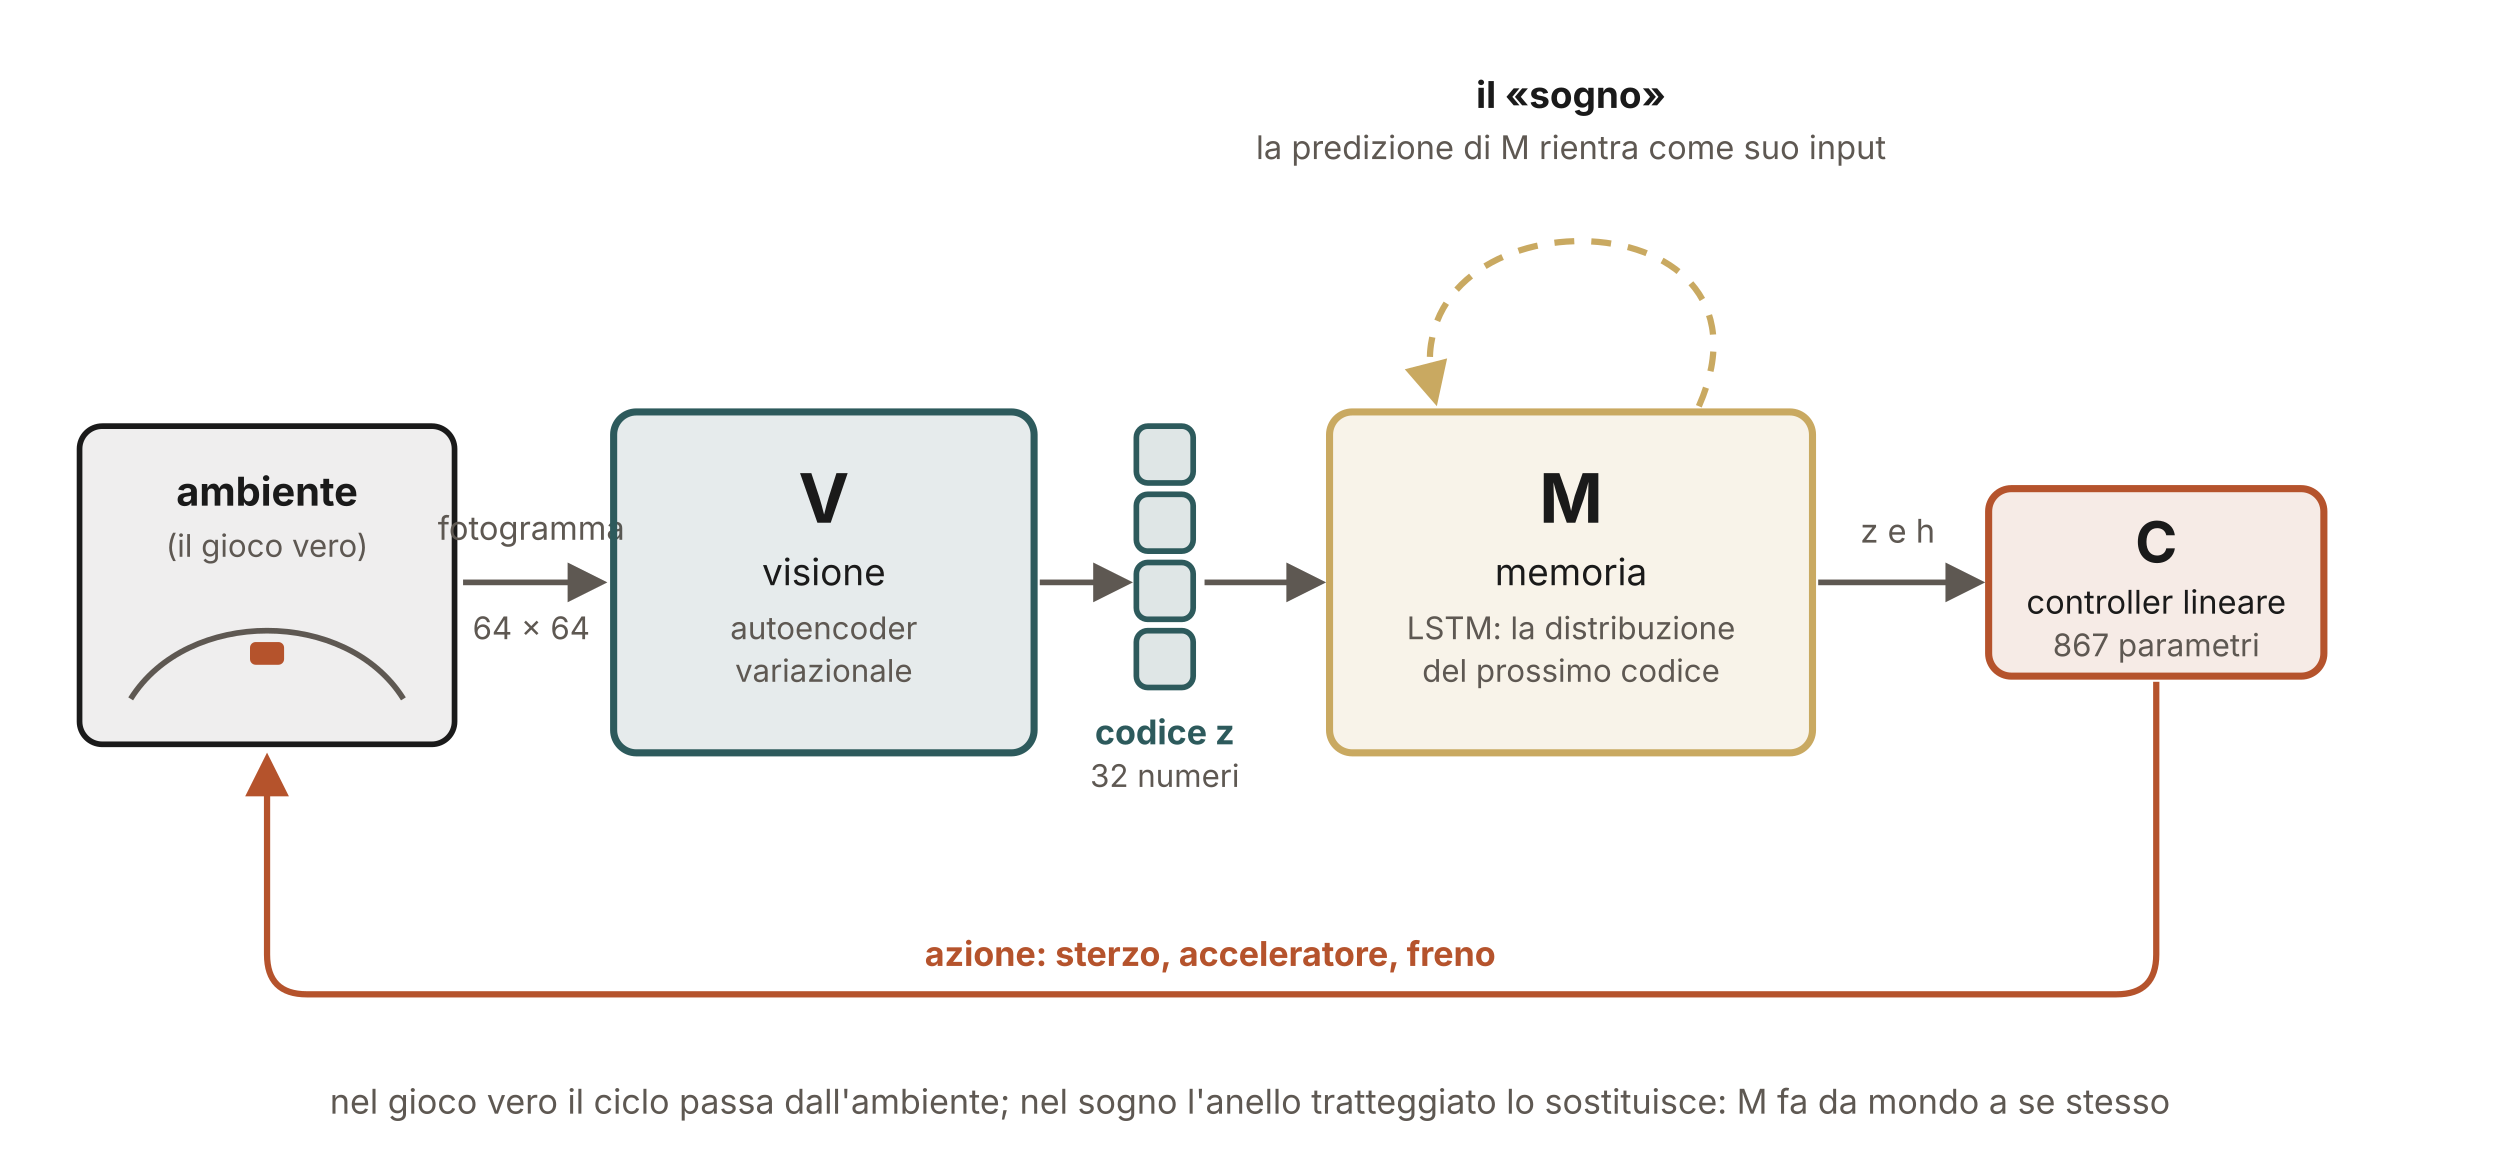
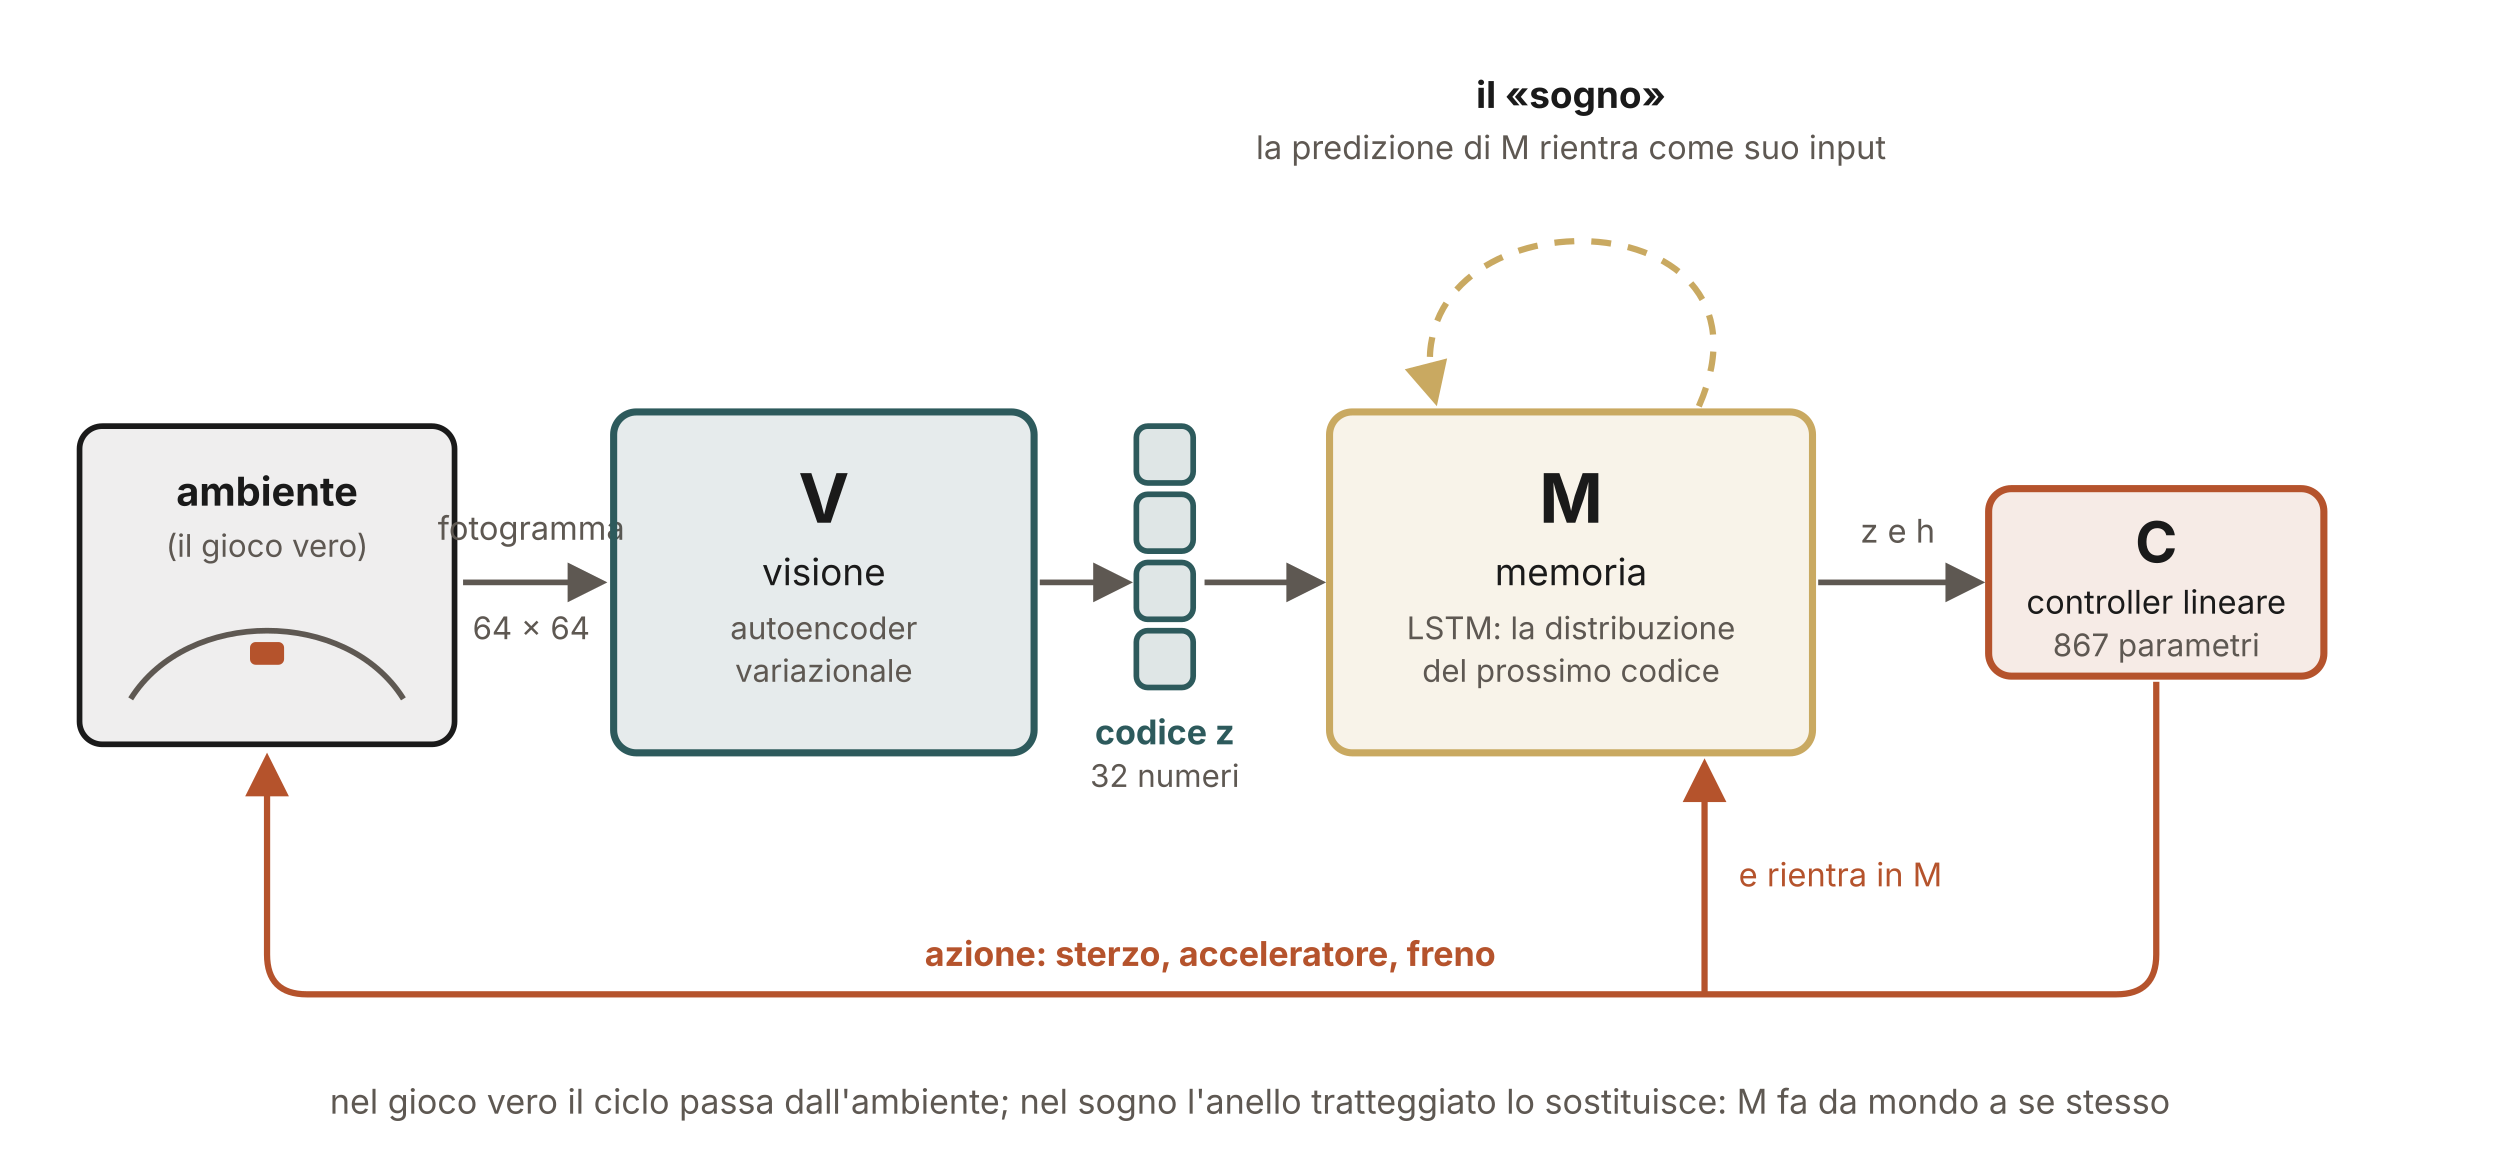
- <svg xmlns="http://www.w3.org/2000/svg" viewBox="0 0 880 410" role="img" aria-label="Pipeline del world model di Ha e Schmidhuber: l'ambiente produce un fotogramma; V, l'encoder variazionale, lo comprime in un codice z di 32 numeri; M, il modello ricorrente, predice la distribuzione del prossimo codice; C, un controller lineare minuscolo, sceglie l'azione che torna all'ambiente. Un anello tratteggiato sopra M mostra il sogno: la predizione di M rientra come suo input al posto dell'ambiente.">
+ <svg xmlns="http://www.w3.org/2000/svg" viewBox="0 0 880 410" role="img" aria-label="Pipeline del world model: l'ambiente produce un fotogramma che V, l'autoencoder variazionale, comprime in un codice z di 32 numeri; M, una rete ricorrente LSTM, predice la distribuzione del prossimo codice; C, un controller lineare da 867 parametri, legge z e h e sceglie l'azione. L'azione torna all'ambiente e, per una diramazione, rientra anche in M, che senza di essa predirebbe lo stesso futuro qualunque cosa l'agente faccia. Un anello tratteggiato sopra M indica il sogno, in cui la predizione di M rientra come suo input al posto dell'ambiente.">
  <defs>
    <marker id="freccia-wm" viewBox="0 0 10 10" refX="8" refY="5" markerWidth="7" markerHeight="7" orient="auto-start-reverse">
      <path d="M0,0 L10,5 L0,10 z" fill="#5E5852" />
    </marker>
    <marker id="freccia-wm-t" viewBox="0 0 10 10" refX="8" refY="5" markerWidth="7" markerHeight="7" orient="auto-start-reverse">
      <path d="M0,0 L10,5 L0,10 z" fill="#B5532C" />
    </marker>
    <marker id="freccia-wm-o" viewBox="0 0 10 10" refX="8" refY="5" markerWidth="7" markerHeight="7" orient="auto-start-reverse">
      <path d="M0,0 L10,5 L0,10 z" fill="#C9A961" />
    </marker>
  </defs>
  <path d="M 598 143 C 632 66, 486 66, 505 140" fill="none" stroke="#C9A961" stroke-width="2.2" stroke-dasharray="7 6" marker-end="url(#freccia-wm-o)" />
  <text x="553" y="38" text-anchor="middle" font-family="Inter, sans-serif" font-size="13" font-weight="700" fill="#1A1A1A">il «sogno»</text>
  <text x="553" y="56" text-anchor="middle" font-family="Inter, sans-serif" font-size="11.5" fill="#5E5852">la predizione di M rientra come suo input</text>
  <rect x="28" y="150" width="132" height="112" rx="8" fill="#5E5852" fill-opacity="0.10" stroke="#1A1A1A" stroke-width="2" />
  <text x="94" y="178" text-anchor="middle" font-family="Inter, sans-serif" font-size="14" font-weight="700" fill="#1A1A1A">ambiente</text>
  <text x="94" y="196" text-anchor="middle" font-family="Inter, sans-serif" font-size="11" fill="#5E5852">(il gioco vero)</text>
  <path d="M 46 246 C 66 214, 122 214, 142 246" fill="none" stroke="#5E5852" stroke-width="2" />
  <rect x="88" y="226" width="12" height="8" rx="2" fill="#B5532C" />
  <line x1="163" y1="205" x2="211" y2="205" stroke="#5E5852" stroke-width="2" marker-end="url(#freccia-wm)" />
  <text x="187" y="190" text-anchor="middle" font-family="Inter, sans-serif" font-size="11.5" fill="#5E5852">fotogramma</text>
  <text x="187" y="225" text-anchor="middle" font-family="Inter, sans-serif" font-size="11" fill="#5E5852">64 × 64</text>
  <rect x="216" y="145" width="148" height="120" rx="8" fill="#2D5A5C" fill-opacity="0.12" stroke="#2D5A5C" stroke-width="2.5" />
  <text x="290" y="184" text-anchor="middle" font-family="Inter, sans-serif" font-size="24" font-weight="700" fill="#1A1A1A">V</text>
  <text x="290" y="206" text-anchor="middle" font-family="Inter, sans-serif" font-size="13" fill="#1A1A1A">visione</text>
  <text x="290" y="225" text-anchor="middle" font-family="Inter, sans-serif" font-size="11" fill="#5E5852">autoencoder</text>
  <text x="290" y="240" text-anchor="middle" font-family="Inter, sans-serif" font-size="11" fill="#5E5852">variazionale</text>
  <line x1="366" y1="205" x2="396" y2="205" stroke="#5E5852" stroke-width="2" marker-end="url(#freccia-wm)" />
  <rect x="400" y="150" width="20" height="20" rx="4" fill="#2D5A5C" fill-opacity="0.15" stroke="#2D5A5C" stroke-width="2" />
  <rect x="400" y="174" width="20" height="20" rx="4" fill="#2D5A5C" fill-opacity="0.15" stroke="#2D5A5C" stroke-width="2" />
  <rect x="400" y="198" width="20" height="20" rx="4" fill="#2D5A5C" fill-opacity="0.15" stroke="#2D5A5C" stroke-width="2" />
  <rect x="400" y="222" width="20" height="20" rx="4" fill="#2D5A5C" fill-opacity="0.15" stroke="#2D5A5C" stroke-width="2" />
  <text x="410" y="262" text-anchor="middle" font-family="Inter, sans-serif" font-size="12" font-weight="700" fill="#2D5A5C">codice z</text>
  <text x="410" y="277" text-anchor="middle" font-family="Inter, sans-serif" font-size="11" fill="#5E5852">32 numeri</text>
  <line x1="424" y1="205" x2="464" y2="205" stroke="#5E5852" stroke-width="2" marker-end="url(#freccia-wm)" />
  <rect x="468" y="145" width="170" height="120" rx="8" fill="#C9A961" fill-opacity="0.14" stroke="#C9A961" stroke-width="2.5" />
  <text x="553" y="184" text-anchor="middle" font-family="Inter, sans-serif" font-size="24" font-weight="700" fill="#1A1A1A">M</text>
  <text x="553" y="206" text-anchor="middle" font-family="Inter, sans-serif" font-size="13" fill="#1A1A1A">memoria</text>
  <text x="553" y="225" text-anchor="middle" font-family="Inter, sans-serif" font-size="11" fill="#5E5852">LSTM: la distribuzione</text>
  <text x="553" y="240" text-anchor="middle" font-family="Inter, sans-serif" font-size="11" fill="#5E5852">del prossimo codice</text>
  <line x1="640" y1="205" x2="696" y2="205" stroke="#5E5852" stroke-width="2" marker-end="url(#freccia-wm)" />
  <text x="668" y="191" text-anchor="middle" font-family="Inter, sans-serif" font-size="11.5" fill="#5E5852">z e h</text>
  <rect x="700" y="172" width="118" height="66" rx="8" fill="#B5532C" fill-opacity="0.12" stroke="#B5532C" stroke-width="2.5" />
  <text x="759" y="198" text-anchor="middle" font-family="Inter, sans-serif" font-size="20" font-weight="700" fill="#1A1A1A">C</text>
  <text x="759" y="216" text-anchor="middle" font-family="Inter, sans-serif" font-size="11.5" fill="#1A1A1A">controller lineare</text>
  <text x="759" y="231" text-anchor="middle" font-family="Inter, sans-serif" font-size="11" fill="#5E5852">867 parametri</text>
  <path d="M 759 240 L 759 336 Q 759 350 745 350 L 108 350 Q 94 350 94 336 L 94 268" fill="none" stroke="#B5532C" stroke-width="2.2" marker-end="url(#freccia-wm-t)" />
  <text x="426" y="340" text-anchor="middle" font-family="Inter, sans-serif" font-size="12" font-weight="700" fill="#B5532C">azione: sterzo, acceleratore, freno</text>
+   <path d="M 600 350 L 600 270" fill="none" stroke="#B5532C" stroke-width="2.2" marker-end="url(#freccia-wm-t)" />
+   <text x="612" y="312" font-family="Inter, sans-serif" font-size="11.5" fill="#B5532C">e rientra in M</text>
  <text x="440" y="392" text-anchor="middle" font-family="Inter, sans-serif" font-size="12" fill="#5E5852">nel gioco vero il ciclo passa dall'ambiente; nel sogno l'anello tratteggiato lo sostituisce: M fa da mondo a se stesso</text>
</svg>
